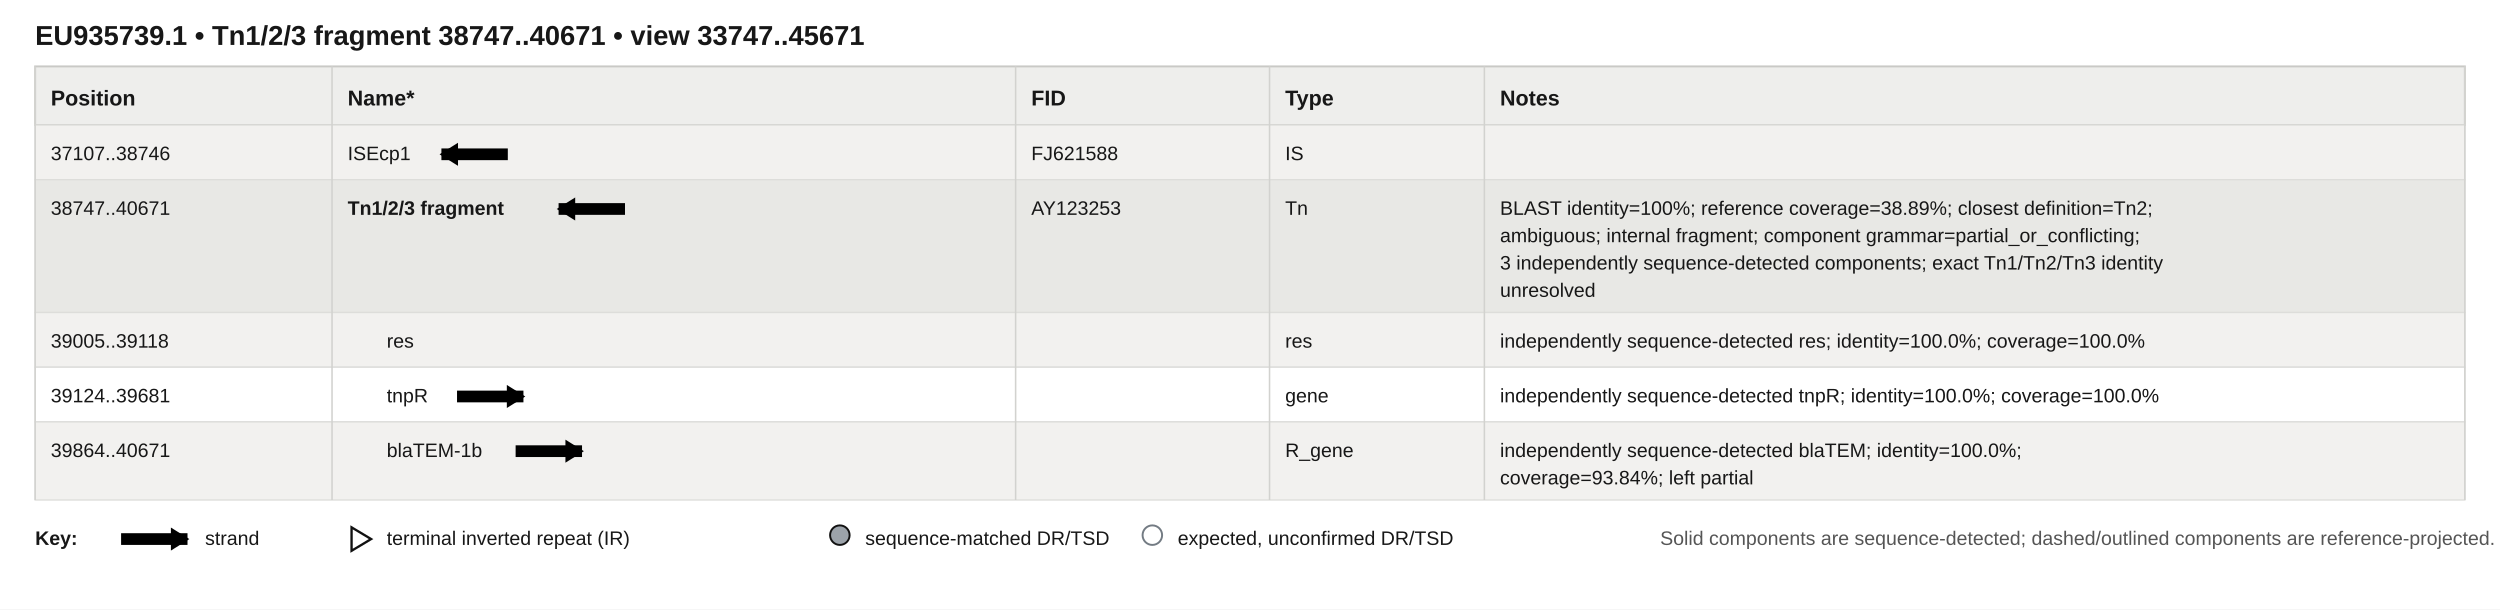
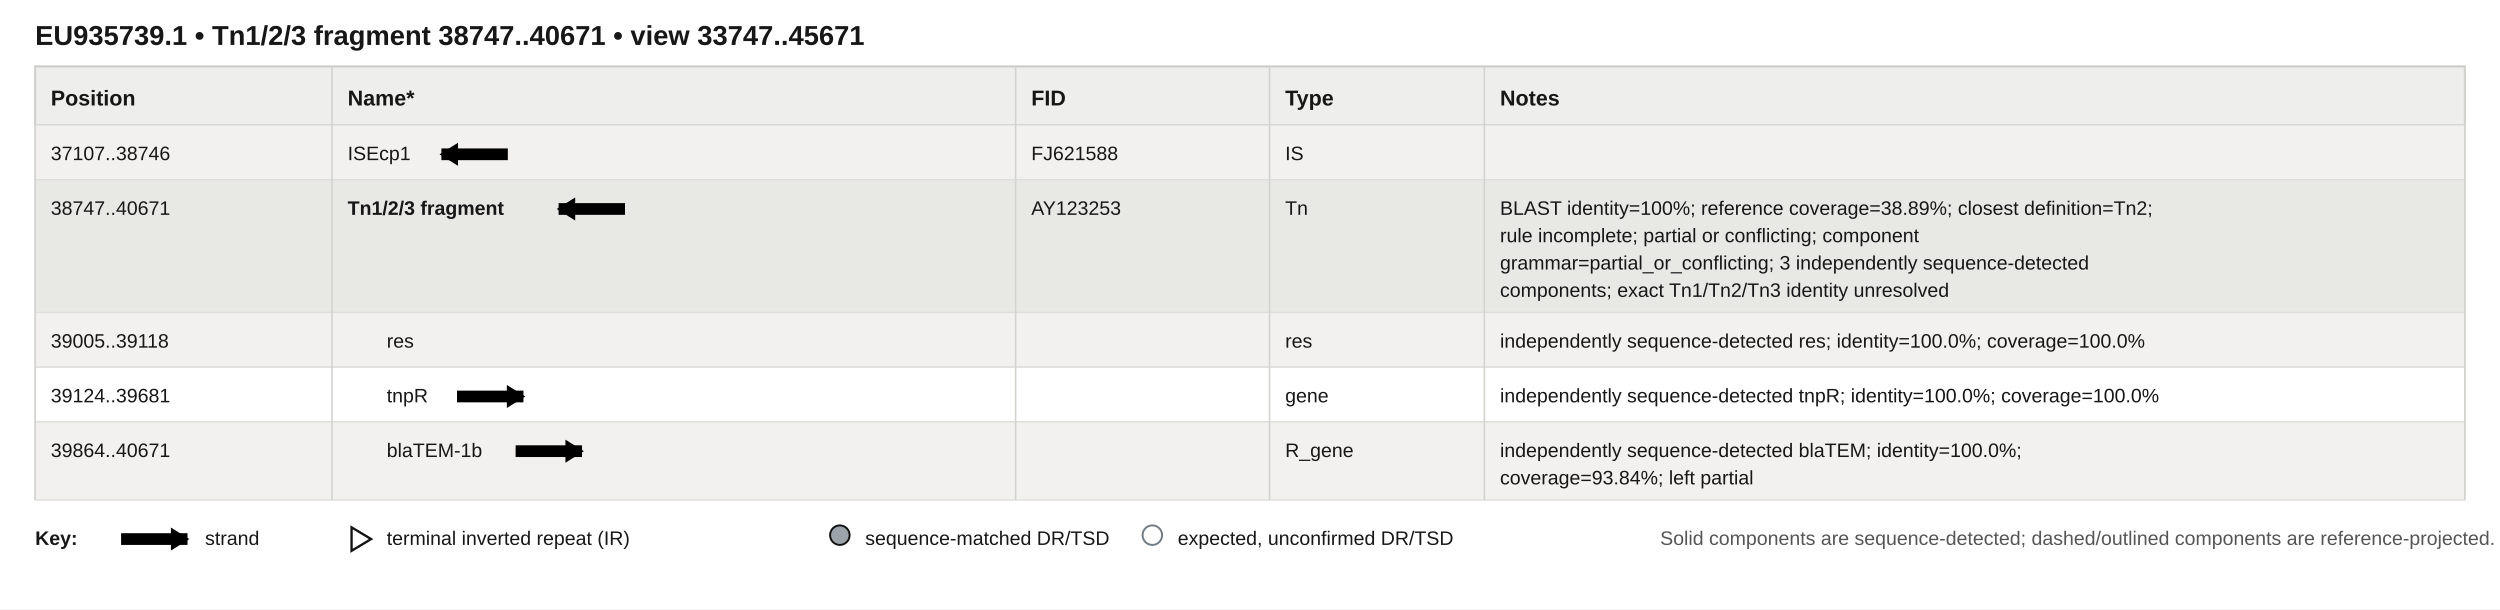
<svg xmlns="http://www.w3.org/2000/svg" width="1280" height="312" style="background:#fff;font-family:Arial,Helvetica,sans-serif">
  <rect x="0" y="0" width="1280" height="312" fill="#fff" />
  <text x="18.0" y="23.0" font-size="14" font-weight="bold" text-anchor="start" fill="#171717">EU935739.1 • Tn1/2/3 fragment 38747..40671 • view 33747..45671</text>
  <rect x="18" y="34" width="1244" height="30" fill="#eeeeec" stroke="#c9c9c6" />
  <text x="26.0" y="54.0" font-size="11" font-weight="bold" text-anchor="start" fill="#171717">Position</text>
  <text x="178.0" y="54.0" font-size="11" font-weight="bold" text-anchor="start" fill="#171717">Name*</text>
  <text x="528.0" y="54.0" font-size="11" font-weight="bold" text-anchor="start" fill="#171717">FID</text>
  <text x="658.0" y="54.0" font-size="11" font-weight="bold" text-anchor="start" fill="#171717">Type</text>
  <text x="768.0" y="54.0" font-size="11" font-weight="bold" text-anchor="start" fill="#171717">Notes</text>
  <rect x="18" y="64" width="1244" height="28" fill="#f2f1ef" stroke="#ddddda" stroke-width="0.7" />
  <text x="26.0" y="82.0" font-size="10" font-weight="normal" text-anchor="start" fill="#171717">37107..38746</text>
  <text x="178.0" y="82.0" font-size="10" font-weight="normal" text-anchor="start" fill="#171717">ISEcp1</text>
  <line x1="260.0" y1="79.0" x2="226.0" y2="79.0" stroke="#000" stroke-width="6" />
  <polygon points="226.0,79.0 234.0,74.0 234.0,84.0" fill="#000000" stroke="#000" />
  <text x="528.0" y="82.0" font-size="10" font-weight="normal" text-anchor="start" fill="#171717">FJ621588</text>
  <text x="658.0" y="82.0" font-size="10" font-weight="normal" text-anchor="start" fill="#171717">IS</text>
  <text x="768.0" y="82.0" font-size="10" font-weight="normal" text-anchor="start" fill="#171717" />
  <rect x="18" y="92" width="1244" height="68" fill="#e8e8e5" stroke="#ddddda" stroke-width="0.7" />
  <text x="26.0" y="110.0" font-size="10" font-weight="normal" text-anchor="start" fill="#171717">38747..40671</text>
  <text x="178.0" y="110.0" font-size="10" font-weight="bold" text-anchor="start" fill="#171717">Tn1/2/3 fragment</text>
  <line x1="320.0" y1="107.0" x2="286.0" y2="107.0" stroke="#000" stroke-width="6" />
  <polygon points="286.0,107.0 294.0,102.0 294.0,112.0" fill="#000000" stroke="#000" />
  <text x="528.0" y="110.0" font-size="10" font-weight="normal" text-anchor="start" fill="#171717">AY123253</text>
  <text x="658.0" y="110.0" font-size="10" font-weight="normal" text-anchor="start" fill="#171717">Tn</text>
  <text x="768.0" y="110.0" font-size="10" font-weight="normal" text-anchor="start" fill="#171717">BLAST identity=100%; reference coverage=38.89%; closest definition=Tn2;</text>
-   <text x="768.0" y="124.0" font-size="10" font-weight="normal" text-anchor="start" fill="#171717">ambiguous; internal fragment; component grammar=partial_or_conflicting;</text>
-   <text x="768.0" y="138.0" font-size="10" font-weight="normal" text-anchor="start" fill="#171717">3 independently sequence-detected components; exact Tn1/Tn2/Tn3 identity</text>
-   <text x="768.0" y="152.0" font-size="10" font-weight="normal" text-anchor="start" fill="#171717">unresolved</text>
+   <text x="768.0" y="124.0" font-size="10" font-weight="normal" text-anchor="start" fill="#171717">rule incomplete; partial or conflicting; component</text>
+   <text x="768.0" y="138.0" font-size="10" font-weight="normal" text-anchor="start" fill="#171717">grammar=partial_or_conflicting; 3 independently sequence-detected</text>
+   <text x="768.0" y="152.0" font-size="10" font-weight="normal" text-anchor="start" fill="#171717">components; exact Tn1/Tn2/Tn3 identity unresolved</text>
  <rect x="18" y="160" width="1244" height="28" fill="#f2f1ef" stroke="#ddddda" stroke-width="0.7" />
  <text x="26.0" y="178.0" font-size="10" font-weight="normal" text-anchor="start" fill="#171717">39005..39118</text>
  <text x="198.0" y="178.0" font-size="10" font-weight="normal" text-anchor="start" fill="#171717">res</text>
  <text x="528.0" y="178.0" font-size="10" font-weight="normal" text-anchor="start" fill="#171717" />
  <text x="658.0" y="178.0" font-size="10" font-weight="normal" text-anchor="start" fill="#171717">res</text>
  <text x="768.0" y="178.0" font-size="10" font-weight="normal" text-anchor="start" fill="#171717">independently sequence-detected res; identity=100.0%; coverage=100.0%</text>
  <rect x="18" y="188" width="1244" height="28" fill="#ffffff" stroke="#ddddda" stroke-width="0.7" />
  <text x="26.0" y="206.0" font-size="10" font-weight="normal" text-anchor="start" fill="#171717">39124..39681</text>
  <text x="198.0" y="206.0" font-size="10" font-weight="normal" text-anchor="start" fill="#171717">tnpR</text>
  <line x1="234.0" y1="203.0" x2="268.0" y2="203.0" stroke="#000" stroke-width="6" />
  <polygon points="268.0,203.0 260.0,198.0 260.0,208.0" fill="#000000" stroke="#000" />
  <text x="528.0" y="206.0" font-size="10" font-weight="normal" text-anchor="start" fill="#171717" />
  <text x="658.0" y="206.0" font-size="10" font-weight="normal" text-anchor="start" fill="#171717">gene</text>
  <text x="768.0" y="206.0" font-size="10" font-weight="normal" text-anchor="start" fill="#171717">independently sequence-detected tnpR; identity=100.0%; coverage=100.0%</text>
  <rect x="18" y="216" width="1244" height="40" fill="#f2f1ef" stroke="#ddddda" stroke-width="0.7" />
  <text x="26.0" y="234.0" font-size="10" font-weight="normal" text-anchor="start" fill="#171717">39864..40671</text>
  <text x="198.0" y="234.0" font-size="10" font-weight="normal" text-anchor="start" fill="#171717">blaTEM-1b</text>
  <line x1="264.0" y1="231.0" x2="298.0" y2="231.0" stroke="#000" stroke-width="6" />
  <polygon points="298.0,231.0 290.0,226.0 290.0,236.0" fill="#000000" stroke="#000" />
  <text x="528.0" y="234.0" font-size="10" font-weight="normal" text-anchor="start" fill="#171717" />
  <text x="658.0" y="234.0" font-size="10" font-weight="normal" text-anchor="start" fill="#171717">R_gene</text>
  <text x="768.0" y="234.0" font-size="10" font-weight="normal" text-anchor="start" fill="#171717">independently sequence-detected blaTEM; identity=100.0%;</text>
  <text x="768.0" y="248.0" font-size="10" font-weight="normal" text-anchor="start" fill="#171717">coverage=93.84%; left partial</text>
  <line x1="18" y1="34" x2="18" y2="256" stroke="#d2d2cf" stroke-width="0.8" />
  <line x1="170" y1="34" x2="170" y2="256" stroke="#d2d2cf" stroke-width="0.8" />
  <line x1="520" y1="34" x2="520" y2="256" stroke="#d2d2cf" stroke-width="0.8" />
  <line x1="650" y1="34" x2="650" y2="256" stroke="#d2d2cf" stroke-width="0.8" />
  <line x1="760" y1="34" x2="760" y2="256" stroke="#d2d2cf" stroke-width="0.8" />
  <line x1="1262" y1="34" x2="1262" y2="256" stroke="#d2d2cf" stroke-width="0.8" />
  <text x="18.0" y="279.0" font-size="10" font-weight="bold" text-anchor="start" fill="#171717">Key:</text>
  <line x1="62.0" y1="276.0" x2="96.0" y2="276.0" stroke="#000" stroke-width="6" />
  <polygon points="96.0,276.0 88.0,271.0 88.0,281.0" fill="#000000" stroke="#000" />
  <text x="105.0" y="279.0" font-size="10" font-weight="normal" text-anchor="start" fill="#171717">strand</text>
  <polygon points="180.0,270.0 190.0,276.0 180.0,282.0" fill="#fff" stroke="#111" stroke-width="1.2" />
  <text x="198.0" y="279.0" font-size="10" font-weight="normal" text-anchor="start" fill="#171717">terminal inverted repeat (IR)</text>
  <circle cx="430" cy="274" r="5" fill="#9ca3aa" stroke="#111" />
  <text x="443.0" y="279.0" font-size="10" font-weight="normal" text-anchor="start" fill="#171717">sequence-matched DR/TSD</text>
  <circle cx="590" cy="274" r="5" fill="#fff" stroke="#737b83" />
  <text x="603.0" y="279.0" font-size="10" font-weight="normal" text-anchor="start" fill="#171717">expected, unconfirmed DR/TSD</text>
  <text x="850.0" y="279.0" font-size="10" font-weight="normal" text-anchor="start" fill="#555555">Solid components are sequence-detected; dashed/outlined components are reference-projected.</text>
</svg>
